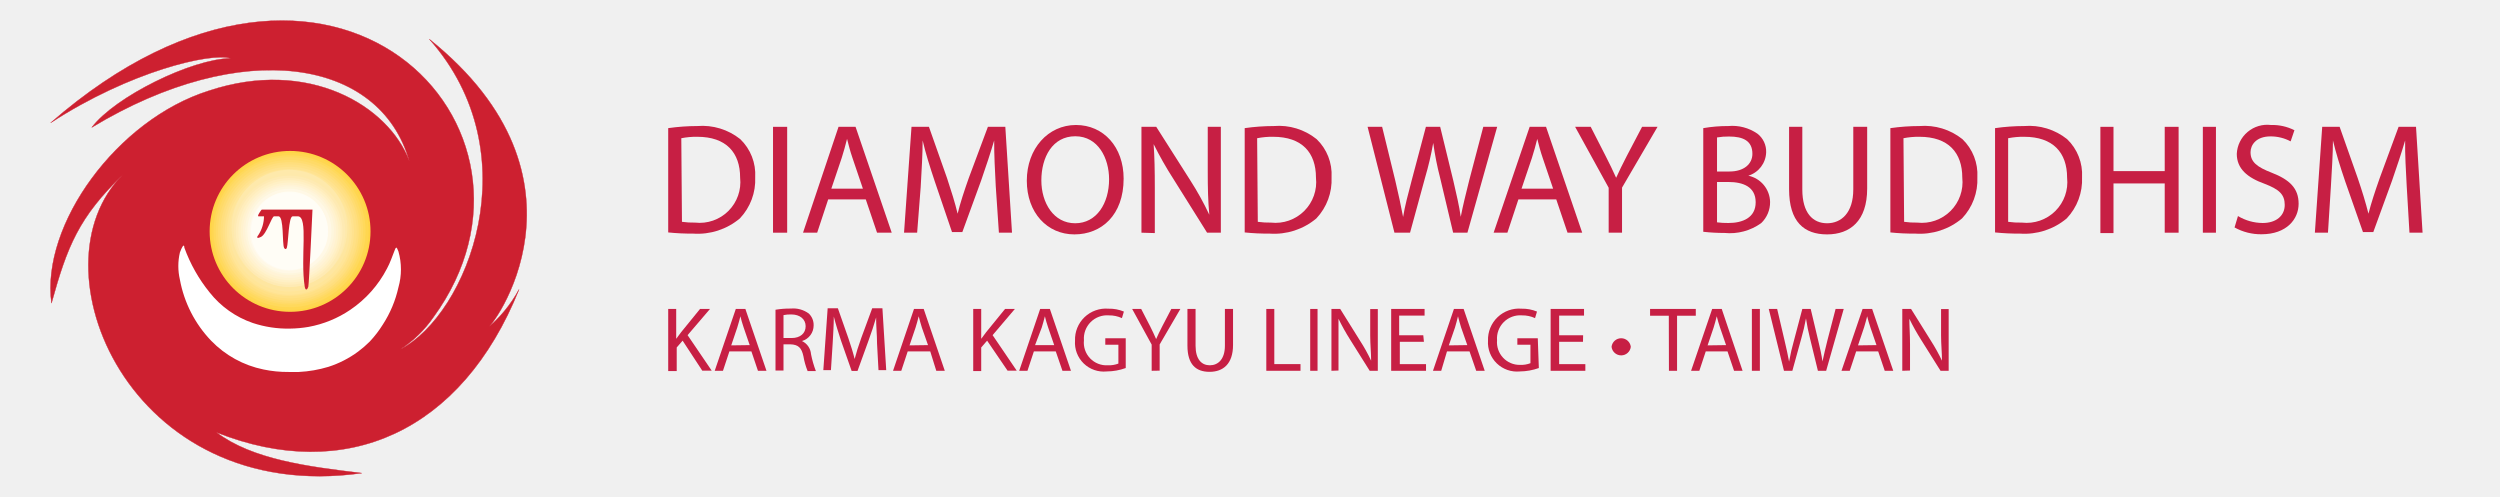
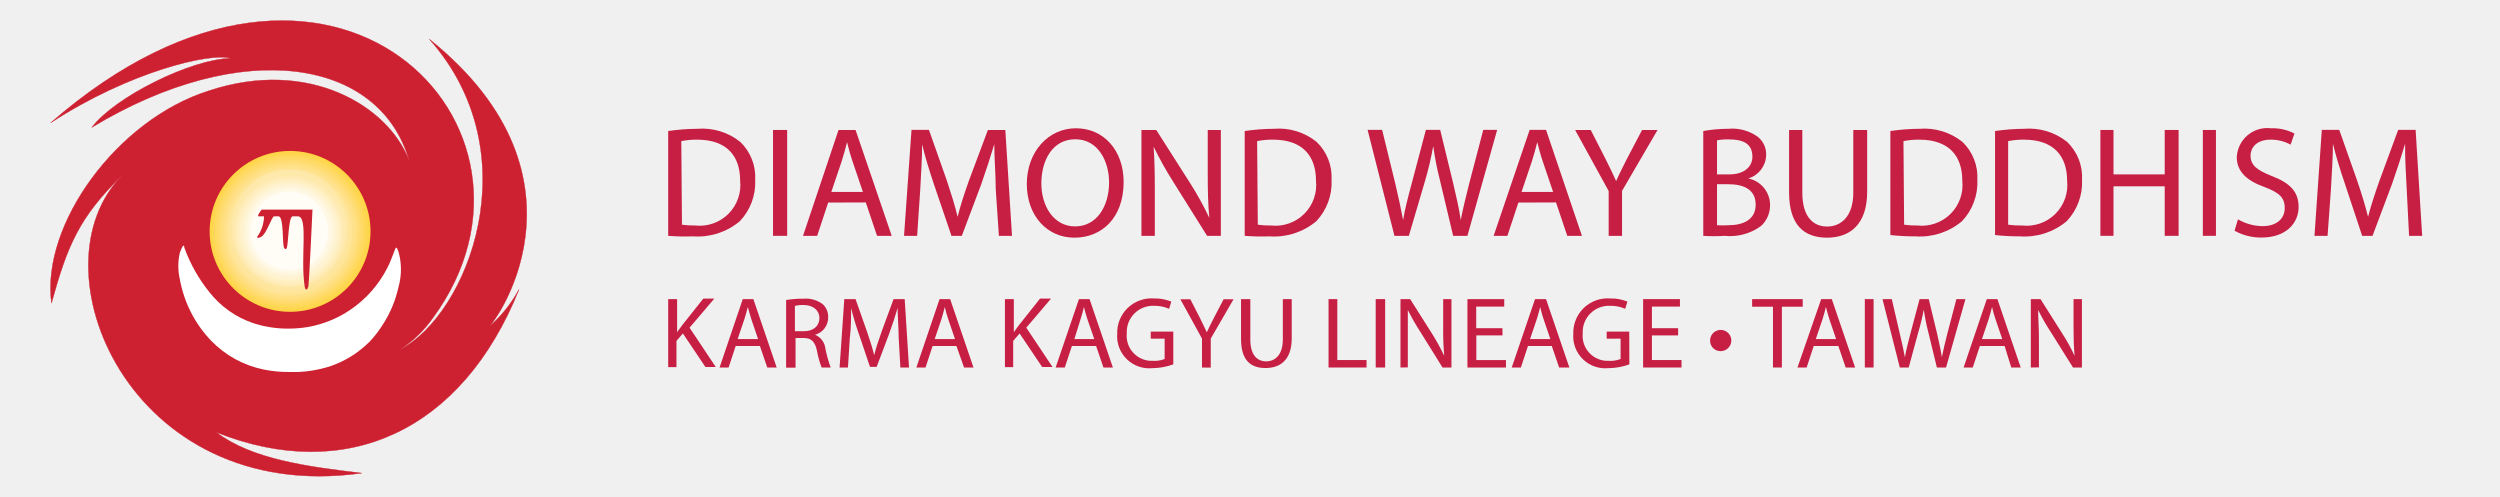
<svg xmlns="http://www.w3.org/2000/svg" id="Layer_1" data-name="Layer 1" viewBox="0 0 190.81 37.92">
  <path d="M3.86,9.38c21.53-18.77,39.78.36,29.22,14.83a9.06,9.06,0,0,1-2.52,2.45c5.12-2.65,10-14.9,2.2-23.68,13.36,10.7,4.75,22.24,4.31,22.18a10.43,10.43,0,0,0,2.55-3.08C35.24,33,26.34,36.91,16.52,33c2.75,2.08,7,2.62,11.1,3.11C9.82,38.62,2.3,20.31,9.39,13.32,6,16.59,5.13,18.81,3.93,23.14c-.81-6,5-14,12-16.21,7.63-2.54,13.75,1.17,15.31,5.36C29,4.44,18.49,2.79,7,9.73,8.78,7.38,14.61,4.51,17.6,4.45,16.09,4,9.93,5.43,3.86,9.38" style="fill:#cd2030" />
  <path d="M3.86,9.38c21.53-18.77,39.78.36,29.22,14.83a9.06,9.06,0,0,1-2.52,2.45c5.12-2.65,10-14.9,2.2-23.68,13.36,10.7,4.75,22.24,4.31,22.18a10.43,10.43,0,0,0,2.55-3.08C35.24,33,26.34,36.91,16.52,33c2.75,2.08,7,2.62,11.1,3.11C9.82,38.62,2.3,20.31,9.39,13.32,6,16.59,5.13,18.81,3.93,23.14c-.81-6,5-14,12-16.21,7.63-2.54,13.75,1.17,15.31,5.36C29,4.44,18.49,2.79,7,9.73,8.78,7.38,14.61,4.51,17.6,4.45,16.09,4,9.93,5.43,3.86,9.38Z" style="fill:none;stroke:#cd2030;stroke-width:0.026px" />
  <path d="M16,17.66a6.14,6.14,0,0,1,6.14-6.14h0a6.14,6.14,0,0,1,6.14,6.14h0a6.14,6.14,0,0,1-12.28,0" style="fill:#ffd445" />
  <path d="M16.13,17.66a6,6,0,0,1,6-6h0a6,6,0,0,1,6,6h0a6,6,0,0,1-6,6h0a6,6,0,0,1-6-6h0" style="fill:#ffd650" />
  <path d="M16.3,17.66a5.8,5.8,0,1,1,5.79,5.79,5.8,5.8,0,0,1-5.79-5.79h0" style="fill:#ffd95c" />
  <path d="M16.47,17.66A5.62,5.62,0,0,1,22.09,12h0a5.62,5.62,0,1,1-5.62,5.62h0" style="fill:#ffda67" />
  <path d="M16.64,17.66a5.45,5.45,0,0,1,5.45-5.45h0a5.45,5.45,0,0,1,5.45,5.45h0a5.45,5.45,0,0,1-5.45,5.45h0a5.45,5.45,0,0,1-5.45-5.45h0" style="fill:#ffdc71" />
  <path d="M16.82,17.66a5.28,5.28,0,1,1,5.27,5.28,5.27,5.27,0,0,1-5.27-5.28h0" style="fill:#ffde7d" />
  <path d="M17,17.66a5.1,5.1,0,0,1,5.1-5.11h0A5.11,5.11,0,1,1,17,17.66h0" style="fill:#ffe085" />
  <path d="M17.16,17.66a4.93,4.93,0,0,1,4.93-4.93h0a4.93,4.93,0,1,1-4.93,4.93h0" style="fill:#ffe28f" />
  <path d="M17.33,17.66a4.76,4.76,0,0,1,9.52,0h0a4.76,4.76,0,1,1-9.52.15v-.15" style="fill:#ffe598" />
  <path d="M17.5,17.66a4.59,4.59,0,1,1,4.59,4.59,4.59,4.59,0,0,1-4.59-4.59" style="fill:#fee6a0" />
  <path d="M17.68,17.66a4.42,4.42,0,1,1,8.83-.18v.18a4.42,4.42,0,0,1-8.83,0" style="fill:#fee9ab" />
  <path d="M17.85,17.66a4.24,4.24,0,0,1,4.24-4.25h0a4.25,4.25,0,1,1-4.24,4.25h0" style="fill:#feeab3" />
  <path d="M18,17.66a4.07,4.07,0,1,1,4.07,4.07A4.07,4.07,0,0,1,18,17.66" style="fill:#ffedbc" />
  <path d="M18.19,17.66a3.9,3.9,0,1,1,7.8,0h0a3.9,3.9,0,0,1-7.8,0" style="fill:#fff0c5" />
  <path d="M18.37,17.66a3.73,3.73,0,1,1,3.72,3.73,3.72,3.72,0,0,1-3.72-3.73" style="fill:#fff2ce" />
  <path d="M18.54,17.66a3.56,3.56,0,1,1,3.55,3.55,3.55,3.55,0,0,1-3.55-3.55" style="fill:#fff3d6" />
  <path d="M18.71,17.66A3.39,3.39,0,1,1,22.09,21a3.38,3.38,0,0,1-3.38-3.38" style="fill:#fef6dd" />
  <path d="M18.88,17.66a3.21,3.21,0,1,1,6.42-.09v.09a3.21,3.21,0,0,1-6.42,0" style="fill:#fff8e6" />
  <path d="M19.05,17.66a3,3,0,1,1,3,3,3,3,0,0,1-3-3h0" style="fill:#fffaee" />
  <path d="M19.23,17.66a2.87,2.87,0,1,1,5.73,0h0a2.87,2.87,0,0,1-5.73,0" style="fill:#fffdf4" />
  <path d="M19.4,17.66a2.7,2.7,0,1,1,5.39,0h0a2.7,2.7,0,0,1-5.39,0" style="fill:#fffffd" />
  <path d="M16.11,26a7.7,7.7,0,0,0,4,2.2,8.93,8.93,0,0,0,1.92.19q.41,0,.78,0A9.37,9.37,0,0,0,25.06,28a7.82,7.82,0,0,0,2.28-1.17,8.15,8.15,0,0,0,.88-.76,8.35,8.35,0,0,0,1-1.3,8.66,8.66,0,0,0,1.19-2.84,5,5,0,0,0,0-2.74,2.29,2.29,0,0,0-.1-.23c-.11-.19-.14.05-.46.85a5.93,5.93,0,0,1-.31.68,8.55,8.55,0,0,1-2.81,3.16,8.36,8.36,0,0,1-3.18,1.3,9.12,9.12,0,0,1-1.41.13,8.45,8.45,0,0,1-2.85-.43A7.16,7.16,0,0,1,16,22.32a11.8,11.8,0,0,1-1.93-3.42s0-.53-.34.37a4.55,4.55,0,0,0,0,2.07A9.11,9.11,0,0,0,16.11,26" style="fill:#fff" />
  <path d="M19.15,17.66a2.94,2.94,0,0,1,5.88,0h0a2.94,2.94,0,0,1-5.88,0" style="fill:#fffdf6" />
  <path d="M20,16h3.85s-.26,5.69-.32,5.89-.21.34-.27,0c-.36-2.2.31-5.4-.54-5.38h-.38c-.32,0-.33,2-.44,2.37-.05.18-.15.15-.21.05-.17-.3,0-2.42-.44-2.42h-.33c-.18,0-.57,1.36-1,1.57-.24.13-.4.1-.2-.14a2.69,2.69,0,0,0,.43-1.43h-.42c-.15,0,.23-.5.23-.5" style="fill:#cd2030" />
-   <path d="M51,9.78a16,16,0,0,1,2.22-.16,4.65,4.65,0,0,1,3.28,1,3.74,3.74,0,0,1,1.14,2.91,4.28,4.28,0,0,1-1.17,3.14,5,5,0,0,1-3.57,1.16,17.16,17.16,0,0,1-1.9-.09Zm1.05,7.15a6.32,6.32,0,0,0,1,.06,3.11,3.11,0,0,0,3.44-3.43c0-1.91-1.06-3.12-3.27-3.12a5.82,5.82,0,0,0-1.22.11Z" style="fill:#c71f44" />
-   <path d="M60.08,9.68v8.08H59V9.68Z" style="fill:#c71f44" />
-   <path d="M63.21,15.22l-.84,2.54H61.29L64,9.68H65.3l2.76,8.08H66.94l-.86-2.54Zm2.65-.82-.79-2.33c-.18-.52-.3-1-.42-1.47h0c-.12.48-.26,1-.41,1.46l-.79,2.34Z" style="fill:#c71f44" />
-   <path d="M76,14.21c-.06-1.13-.13-2.48-.12-3.49h0c-.28.95-.61,1.95-1,3.07l-1.43,3.92h-.79l-1.31-3.85c-.38-1.14-.71-2.18-.93-3.14h0c0,1-.08,2.36-.15,3.57L70,17.76H69l.57-8.08h1.33l1.38,3.91c.33,1,.61,1.88.81,2.72h0c.2-.82.49-1.7.85-2.72L75.4,9.68h1.33l.51,8.08h-1Z" style="fill:#c71f44" />
-   <path d="M85.76,13.63c0,2.79-1.69,4.26-3.76,4.26s-3.63-1.65-3.63-4.1S80,9.54,82.12,9.54,85.76,11.23,85.76,13.63Zm-6.28.14c0,1.72.94,3.27,2.58,3.27s2.59-1.52,2.59-3.36c0-1.61-.84-3.28-2.58-3.28S79.48,12,79.48,13.77Z" style="fill:#c71f44" />
-   <path d="M87.12,17.76V9.68h1.13l2.6,4.09a22.88,22.88,0,0,1,1.45,2.62h0c-.1-1.08-.12-2.06-.12-3.32V9.68h1v8.08H92.13l-2.57-4.1A27.44,27.44,0,0,1,88.05,11h0c.07,1,.09,2,.09,3.34v3.45Z" style="fill:#c71f44" />
-   <path d="M95,9.78a15.93,15.93,0,0,1,2.22-.16,4.6,4.6,0,0,1,3.27,1,3.74,3.74,0,0,1,1.14,2.91,4.28,4.28,0,0,1-1.16,3.14,5,5,0,0,1-3.57,1.16,17,17,0,0,1-1.9-.09Zm1,7.15a6.25,6.25,0,0,0,1,.06,3.11,3.11,0,0,0,3.44-3.43c0-1.91-1.06-3.12-3.27-3.12a5.82,5.82,0,0,0-1.22.11Z" style="fill:#c71f44" />
-   <path d="M106.43,17.76l-2.05-8.08h1.11l1,4.09c.24,1,.45,2,.6,2.79h0c.13-.8.38-1.76.66-2.81l1.08-4.07h1.09l1,4.1c.23,1,.45,1.92.57,2.77h0c.17-.89.4-1.79.65-2.8l1.07-4.07h1.06L112,17.76h-1.09l-1-4.21a22.56,22.56,0,0,1-.52-2.64h0a24.18,24.18,0,0,1-.62,2.64l-1.15,4.21Z" style="fill:#c71f44" />
-   <path d="M115.89,15.22l-.84,2.54H114l2.75-8.08H118l2.76,8.08h-1.12l-.86-2.54Zm2.65-.82-.79-2.33c-.18-.52-.3-1-.42-1.47h0c-.12.48-.26,1-.41,1.46l-.79,2.34Z" style="fill:#c71f44" />
-   <path d="M122.78,17.76V14.33l-2.56-4.65h1.19l1.14,2.23c.31.61.55,1.1.8,1.66h0c.23-.52.5-1.05.81-1.66l1.17-2.23h1.18l-2.71,4.64v3.44Z" style="fill:#c71f44" />
-   <path d="M130,9.78a10.82,10.82,0,0,1,1.91-.16,3.37,3.37,0,0,1,2.22.58,1.72,1.72,0,0,1,.67,1.43,1.93,1.93,0,0,1-1.36,1.78v0a2.09,2.09,0,0,1,1.66,2,2.19,2.19,0,0,1-.68,1.62,4.1,4.1,0,0,1-2.8.75,14.11,14.11,0,0,1-1.62-.09Zm1.05,3.31H132c1.1,0,1.75-.57,1.75-1.35,0-1-.72-1.32-1.78-1.32a5,5,0,0,0-.92.07Zm0,3.88a6.25,6.25,0,0,0,.87.05c1.08,0,2.08-.4,2.08-1.58s-.95-1.55-2.09-1.55h-.86Z" style="fill:#c71f44" />
-   <path d="M137.56,9.68v4.78c0,1.81.81,2.58,1.89,2.58s2-.79,2-2.58V9.68h1.06v4.71c0,2.48-1.31,3.5-3.06,3.5s-2.9-.95-2.9-3.45V9.68Z" style="fill:#c71f44" />
-   <path d="M144.28,9.78a15.93,15.93,0,0,1,2.22-.16,4.65,4.65,0,0,1,3.28,1,3.74,3.74,0,0,1,1.14,2.91,4.28,4.28,0,0,1-1.17,3.14,5,5,0,0,1-3.57,1.16,17,17,0,0,1-1.9-.09Zm1.05,7.15a6.25,6.25,0,0,0,1,.06,3.11,3.11,0,0,0,3.44-3.43c0-1.91-1.06-3.12-3.27-3.12a5.82,5.82,0,0,0-1.22.11Z" style="fill:#c71f44" />
-   <path d="M152.27,9.78a16,16,0,0,1,2.22-.16,4.65,4.65,0,0,1,3.28,1,3.74,3.74,0,0,1,1.14,2.91,4.28,4.28,0,0,1-1.17,3.14,5,5,0,0,1-3.57,1.16,17.16,17.16,0,0,1-1.9-.09Zm1,7.15a6.32,6.32,0,0,0,1.05.06,3.11,3.11,0,0,0,3.45-3.43c0-1.91-1.07-3.12-3.28-3.12a5.82,5.82,0,0,0-1.22.11Z" style="fill:#c71f44" />
-   <path d="M161.31,9.68v3.38h3.91V9.68h1.06v8.08h-1.06V14h-3.91v3.79h-1V9.68Z" style="fill:#c71f44" />
-   <path d="M169.13,9.68v8.08h-1V9.68Z" style="fill:#c71f44" />
-   <path d="M170.81,16.49a3.72,3.72,0,0,0,1.88.53c1.06,0,1.69-.57,1.69-1.38s-.44-1.19-1.53-1.61c-1.32-.47-2.13-1.15-2.13-2.29a2.33,2.33,0,0,1,2.61-2.2,3.72,3.72,0,0,1,1.79.4l-.29.85a3.24,3.24,0,0,0-1.53-.38c-1.11,0-1.53.66-1.53,1.21,0,.75.5,1.13,1.61,1.56,1.37.53,2.06,1.19,2.06,2.37s-.92,2.33-2.83,2.33a4.13,4.13,0,0,1-2.06-.52Z" style="fill:#c71f44" />
-   <path d="M183.69,14.21c-.06-1.13-.14-2.48-.12-3.49h0c-.28.95-.61,1.95-1,3.07l-1.43,3.92h-.79L179,13.86c-.39-1.14-.71-2.18-.94-3.14h0c0,1-.09,2.36-.16,3.57l-.22,3.47h-1l.56-8.08h1.33l1.38,3.91c.34,1,.61,1.88.82,2.72h0c.21-.82.5-1.7.86-2.72l1.44-3.91h1.33l.5,8.08h-1Z" style="fill:#c71f44" />
-   <path d="M51,23.58h.61v2.28h0l.38-.51,1.44-1.77h.76l-1.71,2,1.84,2.71h-.72L52.1,26l-.45.52v1.8H51Z" style="fill:#c71f44" />
-   <path d="M55.67,26.82l-.49,1.48h-.63l1.61-4.72h.73L58.5,28.3h-.65l-.5-1.48Zm1.55-.48L56.76,25c-.11-.31-.18-.59-.25-.86h0c-.07.28-.15.57-.24.86l-.46,1.36Z" style="fill:#c71f44" />
-   <path d="M59.19,23.64a6.71,6.71,0,0,1,1.17-.09,2,2,0,0,1,1.37.38,1.2,1.2,0,0,1,.37.9,1.24,1.24,0,0,1-.89,1.2v0a1.2,1.2,0,0,1,.69,1,7.79,7.79,0,0,0,.37,1.29h-.63a5.47,5.47,0,0,1-.32-1.13c-.14-.65-.39-.89-1-.91H59.8v2h-.61Zm.61,2.16h.62c.66,0,1.07-.36,1.07-.9S61.05,24,60.4,24a2.51,2.51,0,0,0-.6.05Z" style="fill:#c71f44" />
-   <path d="M66.94,26.23c0-.66-.08-1.45-.07-2h0c-.16.55-.35,1.14-.59,1.79l-.83,2.29H65L64.19,26c-.22-.67-.41-1.28-.55-1.84h0c0,.59-.05,1.38-.09,2.09l-.13,2h-.58l.33-4.72h.78l.8,2.28c.2.59.36,1.1.48,1.59h0c.12-.47.29-1,.5-1.59l.84-2.28h.78l.29,4.72h-.59Z" style="fill:#c71f44" />
-   <path d="M69.28,26.82l-.49,1.48h-.63l1.6-4.72h.74l1.61,4.72h-.65L71,26.82Zm1.55-.48L70.36,25c-.1-.31-.17-.59-.24-.86h0c-.07.28-.15.57-.24.86l-.46,1.36Z" style="fill:#c71f44" />
-   <path d="M74.28,23.58h.61v2.28h0l.38-.51,1.44-1.77h.75l-1.7,2,1.84,2.71H76.9L75.34,26l-.45.52v1.8h-.61Z" style="fill:#c71f44" />
-   <path d="M78.91,26.82l-.49,1.48h-.63l1.6-4.72h.74l1.61,4.72h-.65l-.51-1.48Zm1.55-.48L80,25c-.11-.31-.18-.59-.25-.86h0c-.07.28-.15.57-.24.86L79,26.34Z" style="fill:#c71f44" />
-   <path d="M85.92,28.09a4.31,4.31,0,0,1-1.45.26A2.2,2.2,0,0,1,82.05,26a2.36,2.36,0,0,1,2.55-2.44,2.87,2.87,0,0,1,1.18.22l-.15.5a2.32,2.32,0,0,0-1-.21,1.77,1.77,0,0,0-1.9,1.9,1.73,1.73,0,0,0,1.82,1.91,2,2,0,0,0,.81-.13V26.31h-1v-.49h1.56Z" style="fill:#c71f44" />
-   <path d="M87.9,28.3v-2l-1.49-2.72h.69l.67,1.3c.18.36.32.65.47,1h0c.13-.31.29-.62.48-1l.68-1.3h.69l-1.58,2.71v2Z" style="fill:#c71f44" />
-   <path d="M91.25,23.58v2.8c0,1.05.46,1.5,1.09,1.5s1.15-.46,1.15-1.5v-2.8h.62v2.75c0,1.45-.76,2.05-1.79,2.05s-1.69-.55-1.69-2V23.58Z" style="fill:#c71f44" />
-   <path d="M96.65,23.58h.61v4.21h2v.51H96.65Z" style="fill:#c71f44" />
-   <path d="M100.56,23.58V28.3H100V23.58Z" style="fill:#c71f44" />
-   <path d="M101.62,28.3V23.58h.67L103.8,26a12.8,12.8,0,0,1,.85,1.53h0c0-.63-.07-1.21-.07-1.94v-2h.58V28.3h-.62l-1.5-2.39a15.83,15.83,0,0,1-.88-1.58h0c0,.59,0,1.16,0,1.95v2Z" style="fill:#c71f44" />
-   <path d="M108.68,26.09h-1.84v1.7h2v.51h-2.66V23.58h2.55v.51h-1.94v1.5h1.84Z" style="fill:#c71f44" />
-   <path d="M110.44,26.82,110,28.3h-.63l1.6-4.72h.74l1.61,4.72h-.65l-.51-1.48Zm1.55-.48L111.52,25c-.1-.31-.17-.59-.24-.86h0c-.07.28-.14.57-.23.86l-.47,1.36Z" style="fill:#c71f44" />
-   <path d="M117.45,28.09a4.42,4.42,0,0,1-1.45.26A2.22,2.22,0,0,1,113.57,26a2.37,2.37,0,0,1,2.56-2.44,2.91,2.91,0,0,1,1.18.22l-.15.5a2.32,2.32,0,0,0-1-.21,1.77,1.77,0,0,0-1.9,1.9A1.73,1.73,0,0,0,116,27.85a2,2,0,0,0,.81-.13V26.31h-1v-.49h1.56Z" style="fill:#c71f44" />
-   <path d="M120.82,26.09H119v1.7h2v.51h-2.65V23.58h2.55v.51H119v1.5h1.83Z" style="fill:#c71f44" />
-   <path d="M123,26.47a.74.74,0,0,1,1.47,0,.74.74,0,0,1-1.47,0Z" style="fill:#c71f44" />
-   <path d="M127.37,24.1h-1.43v-.52h3.49v.52H128v4.2h-.62Z" style="fill:#c71f44" />
-   <path d="M130.19,26.82l-.49,1.48h-.63l1.61-4.72h.73L133,28.3h-.65l-.5-1.48Zm1.55-.48L131.28,25c-.11-.31-.18-.59-.25-.86h0c-.07.28-.15.57-.24.86l-.46,1.36Z" style="fill:#c71f44" />
-   <path d="M134.32,23.58V28.3h-.61V23.58Z" style="fill:#c71f44" />
-   <path d="M136.16,28.3,135,23.58h.64l.56,2.39c.14.59.27,1.18.35,1.63h0a16.77,16.77,0,0,1,.38-1.64l.63-2.38h.64l.57,2.4c.14.56.26,1.12.33,1.61h0c.1-.51.23-1,.38-1.63l.62-2.38h.62l-1.34,4.72h-.63l-.6-2.46a15,15,0,0,1-.31-1.54h0a14.88,14.88,0,0,1-.36,1.54l-.68,2.46Z" style="fill:#c71f44" />
-   <path d="M141.67,26.82l-.49,1.48h-.63l1.61-4.72h.73l1.61,4.72h-.65l-.5-1.48Zm1.55-.48L142.76,25c-.11-.31-.18-.59-.25-.86h0c-.07.28-.15.57-.24.86l-.46,1.36Z" style="fill:#c71f44" />
-   <path d="M145.19,28.3V23.58h.67L147.37,26a14.38,14.38,0,0,1,.85,1.53h0c0-.63-.07-1.21-.07-1.94v-2h.58V28.3h-.62l-1.5-2.39a15.83,15.83,0,0,1-.88-1.58h0c0,.59.05,1.16.05,1.95v2Z" style="fill:#c71f44" />
+   <path d="M51,10a15.93,15.93,0,0,1,2.22-.17,4.65,4.65,0,0,1,3.28,1,3.73,3.73,0,0,1,1.14,2.9,4.29,4.29,0,0,1-1.17,3.15,5,5,0,0,1-3.57,1.16A16.91,16.91,0,0,1,51,18Zm1.05,7.15a6.32,6.32,0,0,0,1,.06,3.11,3.11,0,0,0,3.44-3.43c0-1.91-1.06-3.12-3.27-3.12a5.82,5.82,0,0,0-1.22.11Z" style="fill:#c71f44" />
+   <path d="M60.08,9.92V18H59V9.92Z" style="fill:#c71f44" />
+   <path d="M63.21,15.46,62.37,18H61.29L64,9.92H65.3L68.06,18H66.94l-.86-2.55Zm2.65-.81-.79-2.33c-.18-.53-.3-1-.42-1.47h0c-.12.48-.26,1-.41,1.46l-.79,2.34Z" style="fill:#c71f44" />
+   <path d="M76,14.46C76,13.33,75.88,12,75.89,11h0c-.28.94-.61,1.95-1,3.07L73.41,18h-.79l-1.31-3.85c-.38-1.14-.71-2.18-.93-3.14h0c0,1-.08,2.36-.15,3.57L70,18H69l.57-8.09h1.33l1.38,3.91c.33,1,.61,1.89.81,2.73h0c.2-.82.49-1.71.85-2.73L75.4,9.92h1.33L77.24,18h-1Z" style="fill:#c71f44" />
+   <path d="M85.76,13.88c0,2.78-1.69,4.26-3.76,4.26s-3.63-1.66-3.63-4.1S80,9.79,82.12,9.79,85.76,11.48,85.76,13.88ZM79.48,14c0,1.73.94,3.28,2.58,3.28s2.59-1.53,2.59-3.36c0-1.61-.84-3.29-2.58-3.29S79.48,12.24,79.48,14Z" style="fill:#c71f44" />
+   <path d="M87.12,18V9.92h1.13L90.85,14a23.83,23.83,0,0,1,1.45,2.63h0c-.1-1.08-.12-2.06-.12-3.32V9.92h1V18H92.13l-2.57-4.1a27.44,27.44,0,0,1-1.51-2.7h0c.07,1,.09,2,.09,3.33V18Z" style="fill:#c71f44" />
+   <path d="M95,10a15.81,15.81,0,0,1,2.22-.17,4.6,4.6,0,0,1,3.27,1,3.73,3.73,0,0,1,1.14,2.9,4.28,4.28,0,0,1-1.16,3.15,5,5,0,0,1-3.57,1.16A16.77,16.77,0,0,1,95,18Zm1,7.15a6.25,6.25,0,0,0,1,.06,3.11,3.11,0,0,0,3.44-3.43c0-1.91-1.06-3.12-3.27-3.12a5.82,5.82,0,0,0-1.22.11Z" style="fill:#c71f44" />
+   <path d="M106.43,18l-2.05-8.09h1.11l1,4.09c.24,1,.45,2,.6,2.8h0c.13-.81.38-1.77.66-2.81l1.08-4.08h1.09l1,4.11c.23,1,.45,1.91.57,2.77h0c.17-.89.4-1.79.65-2.8l1.07-4.08h1.06L112,18h-1.09l-1-4.21a23,23,0,0,1-.52-2.64h0a24.73,24.73,0,0,1-.62,2.64L107.53,18Z" style="fill:#c71f44" />
+   <path d="M115.89,15.46,115.05,18H114l2.75-8.09H118L120.74,18h-1.12l-.86-2.55Zm2.65-.81-.79-2.33c-.18-.53-.3-1-.42-1.47h0c-.12.48-.26,1-.41,1.46l-.79,2.34Z" style="fill:#c71f44" />
+   <path d="M122.78,18V14.58l-2.56-4.66h1.19l1.14,2.23c.31.62.55,1.11.8,1.67h0c.23-.53.5-1.05.81-1.67l1.17-2.23h1.18l-2.71,4.65V18Z" style="fill:#c71f44" />
+   <path d="M130,10a10.7,10.7,0,0,1,1.91-.17,3.31,3.31,0,0,1,2.22.59,1.69,1.69,0,0,1,.67,1.43,1.91,1.91,0,0,1-1.36,1.77v0a2.08,2.08,0,0,1,1.66,2,2.15,2.15,0,0,1-.68,1.62,4,4,0,0,1-2.8.76A11.75,11.75,0,0,1,130,18Zm1.05,3.31H132c1.1,0,1.75-.57,1.75-1.35,0-1-.72-1.32-1.78-1.32a4.21,4.21,0,0,0-.92.07Zm0,3.88a6.56,6.56,0,0,0,.87,0c1.08,0,2.08-.39,2.08-1.57s-.95-1.56-2.09-1.56h-.86Z" style="fill:#c71f44" />
+   <path d="M137.56,9.92v4.79c0,1.81.81,2.58,1.89,2.58s2-.79,2-2.58V9.92h1.06v4.72c0,2.48-1.31,3.5-3.06,3.5s-2.9-.95-2.9-3.46V9.92Z" style="fill:#c71f44" />
+   <path d="M144.28,10a15.81,15.81,0,0,1,2.22-.17,4.65,4.65,0,0,1,3.28,1,3.73,3.73,0,0,1,1.14,2.9,4.29,4.29,0,0,1-1.17,3.15,5,5,0,0,1-3.57,1.16,16.77,16.77,0,0,1-1.9-.1Zm1.05,7.15a6.25,6.25,0,0,0,1,.06,3.11,3.11,0,0,0,3.44-3.43c0-1.91-1.06-3.12-3.27-3.12a5.82,5.82,0,0,0-1.22.11Z" style="fill:#c71f44" />
+   <path d="M152.27,10a15.93,15.93,0,0,1,2.22-.17,4.65,4.65,0,0,1,3.28,1,3.73,3.73,0,0,1,1.14,2.9,4.29,4.29,0,0,1-1.17,3.15,5,5,0,0,1-3.57,1.16,16.91,16.91,0,0,1-1.9-.1Zm1,7.15a6.32,6.32,0,0,0,1.05.06,3.11,3.11,0,0,0,3.45-3.43c0-1.91-1.07-3.12-3.28-3.12a5.82,5.82,0,0,0-1.22.11Z" style="fill:#c71f44" />
+   <path d="M161.31,9.92v3.39h3.91V9.92h1.06V18h-1.06V14.22h-3.91V18h-1V9.92Z" style="fill:#c71f44" />
+   <path d="M169.13,9.92V18h-1V9.92Z" style="fill:#c71f44" />
+   <path d="M170.81,16.74a3.82,3.82,0,0,0,1.88.52c1.06,0,1.69-.56,1.69-1.38s-.44-1.18-1.53-1.6c-1.32-.47-2.13-1.15-2.13-2.29a2.33,2.33,0,0,1,2.61-2.2,3.6,3.6,0,0,1,1.79.4l-.29.85a3.12,3.12,0,0,0-1.53-.38c-1.11,0-1.53.65-1.53,1.21,0,.75.5,1.12,1.61,1.56,1.37.52,2.06,1.18,2.06,2.37s-.92,2.33-2.83,2.33a4.13,4.13,0,0,1-2.06-.52Z" style="fill:#c71f44" />
+   <path d="M183.69,14.46c-.06-1.13-.14-2.49-.12-3.49h0c-.28.94-.61,1.95-1,3.07L181.08,18h-.79L179,14.11c-.39-1.14-.71-2.18-.94-3.14h0c0,1-.09,2.36-.16,3.57L177.65,18h-1l.56-8.09h1.33l1.38,3.91c.34,1,.61,1.89.82,2.73h0c.21-.82.5-1.71.86-2.73l1.44-3.91h1.33l.5,8.09h-1Z" style="fill:#c71f44" />
+   <path d="M51,22.83h.68v2.52h0l.41-.56,1.59-2h.84l-1.89,2.22,2,3h-.79l-1.72-2.56-.49.57v2H51Z" style="fill:#c71f44" />
+   <path d="M56.15,26.41l-.54,1.64h-.69l1.77-5.22h.81l1.78,5.22h-.72L58,26.41Zm1.71-.53-.51-1.5c-.11-.34-.19-.65-.27-.95h0c-.08.31-.17.63-.27.94l-.51,1.51Z" style="fill:#c71f44" />
+   <path d="M60,22.9a7,7,0,0,1,1.29-.1,2.16,2.16,0,0,1,1.51.42,1.31,1.31,0,0,1,.41,1,1.36,1.36,0,0,1-1,1.33v0A1.29,1.29,0,0,1,63,26.62a9.82,9.82,0,0,0,.4,1.43h-.69a6.71,6.71,0,0,1-.35-1.25c-.15-.72-.43-1-1-1h-.64v2.26H60Zm.67,2.38h.69c.72,0,1.18-.4,1.18-1s-.49-1-1.2-1a2.29,2.29,0,0,0-.67.07Z" style="fill:#c71f44" />
+   <path d="M68.59,25.76c0-.73-.08-1.6-.08-2.25h0c-.18.61-.39,1.26-.66,2L66.91,28H66.4l-.84-2.49a19.93,19.93,0,0,1-.6-2h0c0,.65,0,1.52-.1,2.3l-.14,2.24h-.64l.36-5.22h.86l.89,2.53c.22.64.4,1.21.53,1.75h0c.13-.52.32-1.1.55-1.75l.93-2.53h.85l.33,5.22h-.66Z" style="fill:#c71f44" />
+   <path d="M71.18,26.41l-.54,1.64h-.7l1.77-5.22h.81l1.78,5.22h-.72L73,26.41Zm1.71-.53-.51-1.5a8.74,8.74,0,0,1-.27-.95h0c-.08.31-.16.63-.26.94l-.51,1.51Z" style="fill:#c71f44" />
+   <path d="M76.7,22.83h.68v2.52h0l.41-.56,1.59-2h.84l-1.89,2.22,2,3h-.79l-1.72-2.56-.49.57v2H76.7Z" style="fill:#c71f44" />
+   <path d="M81.81,26.41l-.54,1.64h-.7l1.78-5.22h.81l1.78,5.22h-.72l-.56-1.64Zm1.71-.53L83,24.38c-.12-.34-.19-.65-.27-.95h0c-.07.31-.16.63-.26.94L82,25.88Z" style="fill:#c71f44" />
+   <path d="M89.55,27.81a4.8,4.8,0,0,1-1.6.29,2.45,2.45,0,0,1-2.68-2.63,2.62,2.62,0,0,1,2.83-2.69,3.23,3.23,0,0,1,1.3.24l-.17.55a2.73,2.73,0,0,0-1.15-.23A2,2,0,0,0,86,25.44a1.91,1.91,0,0,0,2,2.1,2.09,2.09,0,0,0,.89-.14V25.85H87.83v-.54h1.72Z" style="fill:#c71f44" />
+   <path d="M91.74,28.05V25.84l-1.65-3h.76l.74,1.44c.2.4.35.71.52,1.08h0c.15-.34.33-.68.53-1.08l.75-1.44h.76l-1.74,3v2.22Z" style="fill:#c71f44" />
+   <path d="M95.43,22.83v3.09c0,1.17.52,1.66,1.21,1.66s1.27-.51,1.27-1.66V22.83h.68v3c0,1.6-.84,2.26-2,2.26s-1.87-.61-1.87-2.23V22.83Z" style="fill:#c71f44" />
+   <path d="M101.4,22.83h.67v4.65h2.23v.57h-2.9Z" style="fill:#c71f44" />
+   <path d="M105.72,22.83v5.22H105V22.83Z" style="fill:#c71f44" />
+   <path d="M106.89,28.05V22.83h.74l1.67,2.64a16.44,16.44,0,0,1,.93,1.69h0a20.63,20.63,0,0,1-.08-2.14V22.83h.63v5.22h-.68l-1.65-2.65a18.09,18.09,0,0,1-1-1.74h0c0,.66,0,1.28,0,2.15v2.23Z" style="fill:#c71f44" />
+   <path d="M114.68,25.6h-2v1.88h2.26v.57H112V22.83h2.81v.57h-2.14v1.65h2Z" style="fill:#c71f44" />
+   <path d="M116.62,26.41l-.54,1.64h-.7l1.78-5.22H118l1.78,5.22H119l-.56-1.64Zm1.71-.53-.51-1.5c-.12-.34-.19-.65-.27-.95h0c-.07.31-.16.63-.26.94l-.51,1.51Z" style="fill:#c71f44" />
+   <path d="M124.36,27.81a4.8,4.8,0,0,1-1.6.29,2.45,2.45,0,0,1-2.68-2.63,2.62,2.62,0,0,1,2.83-2.69,3.23,3.23,0,0,1,1.3.24l-.17.55a2.69,2.69,0,0,0-1.15-.23,2,2,0,0,0-2.09,2.1,1.91,1.91,0,0,0,2,2.1,2.09,2.09,0,0,0,.89-.14V25.85h-1.06v-.54h1.72Z" style="fill:#c71f44" />
+   <path d="M128.08,25.6h-2v1.88h2.26v.57h-2.93V22.83h2.81v.57h-2.14v1.65h2Z" style="fill:#c71f44" />
+   <path d="M130.52,26a.81.81,0,1,1,.81.8A.79.79,0,0,1,130.52,26Z" style="fill:#c71f44" />
+   <path d="M135.32,23.41h-1.59v-.58h3.86v.58H136v4.64h-.68Z" style="fill:#c71f44" />
+   <path d="M138.43,26.41l-.54,1.64h-.7L139,22.83h.81l1.78,5.22h-.72l-.56-1.64Zm1.71-.53-.51-1.5c-.11-.34-.19-.65-.27-.95h0c-.07.31-.16.63-.26.94l-.51,1.51Z" style="fill:#c71f44" />
+   <path d="M143,22.83v5.22h-.67V22.83Z" style="fill:#c71f44" />
+   <path d="M145,28.05l-1.32-5.22h.71l.61,2.64c.16.65.3,1.3.39,1.8h0c.08-.51.25-1.13.42-1.81l.7-2.63h.7l.64,2.65c.14.62.28,1.24.36,1.78h0c.11-.57.26-1.15.42-1.8l.69-2.63h.69l-1.48,5.22h-.7l-.66-2.72a15.91,15.91,0,0,1-.34-1.7h0a16.35,16.35,0,0,1-.41,1.7l-.74,2.72Z" style="fill:#c71f44" />
+   <path d="M151.11,26.41l-.54,1.64h-.7l1.77-5.22h.81l1.78,5.22h-.72L153,26.41Zm1.71-.53-.51-1.5a8.74,8.74,0,0,1-.27-.95h0c-.08.31-.16.63-.26.94l-.51,1.51Z" style="fill:#c71f44" />
+   <path d="M155,28.05V22.83h.74l1.67,2.64a13.34,13.34,0,0,1,.93,1.69h0c-.06-.7-.08-1.33-.08-2.14V22.83h.64v5.22h-.68l-1.66-2.65a16,16,0,0,1-1-1.74h0c0,.66.06,1.28.06,2.15v2.23Z" style="fill:#c71f44" />
</svg>
